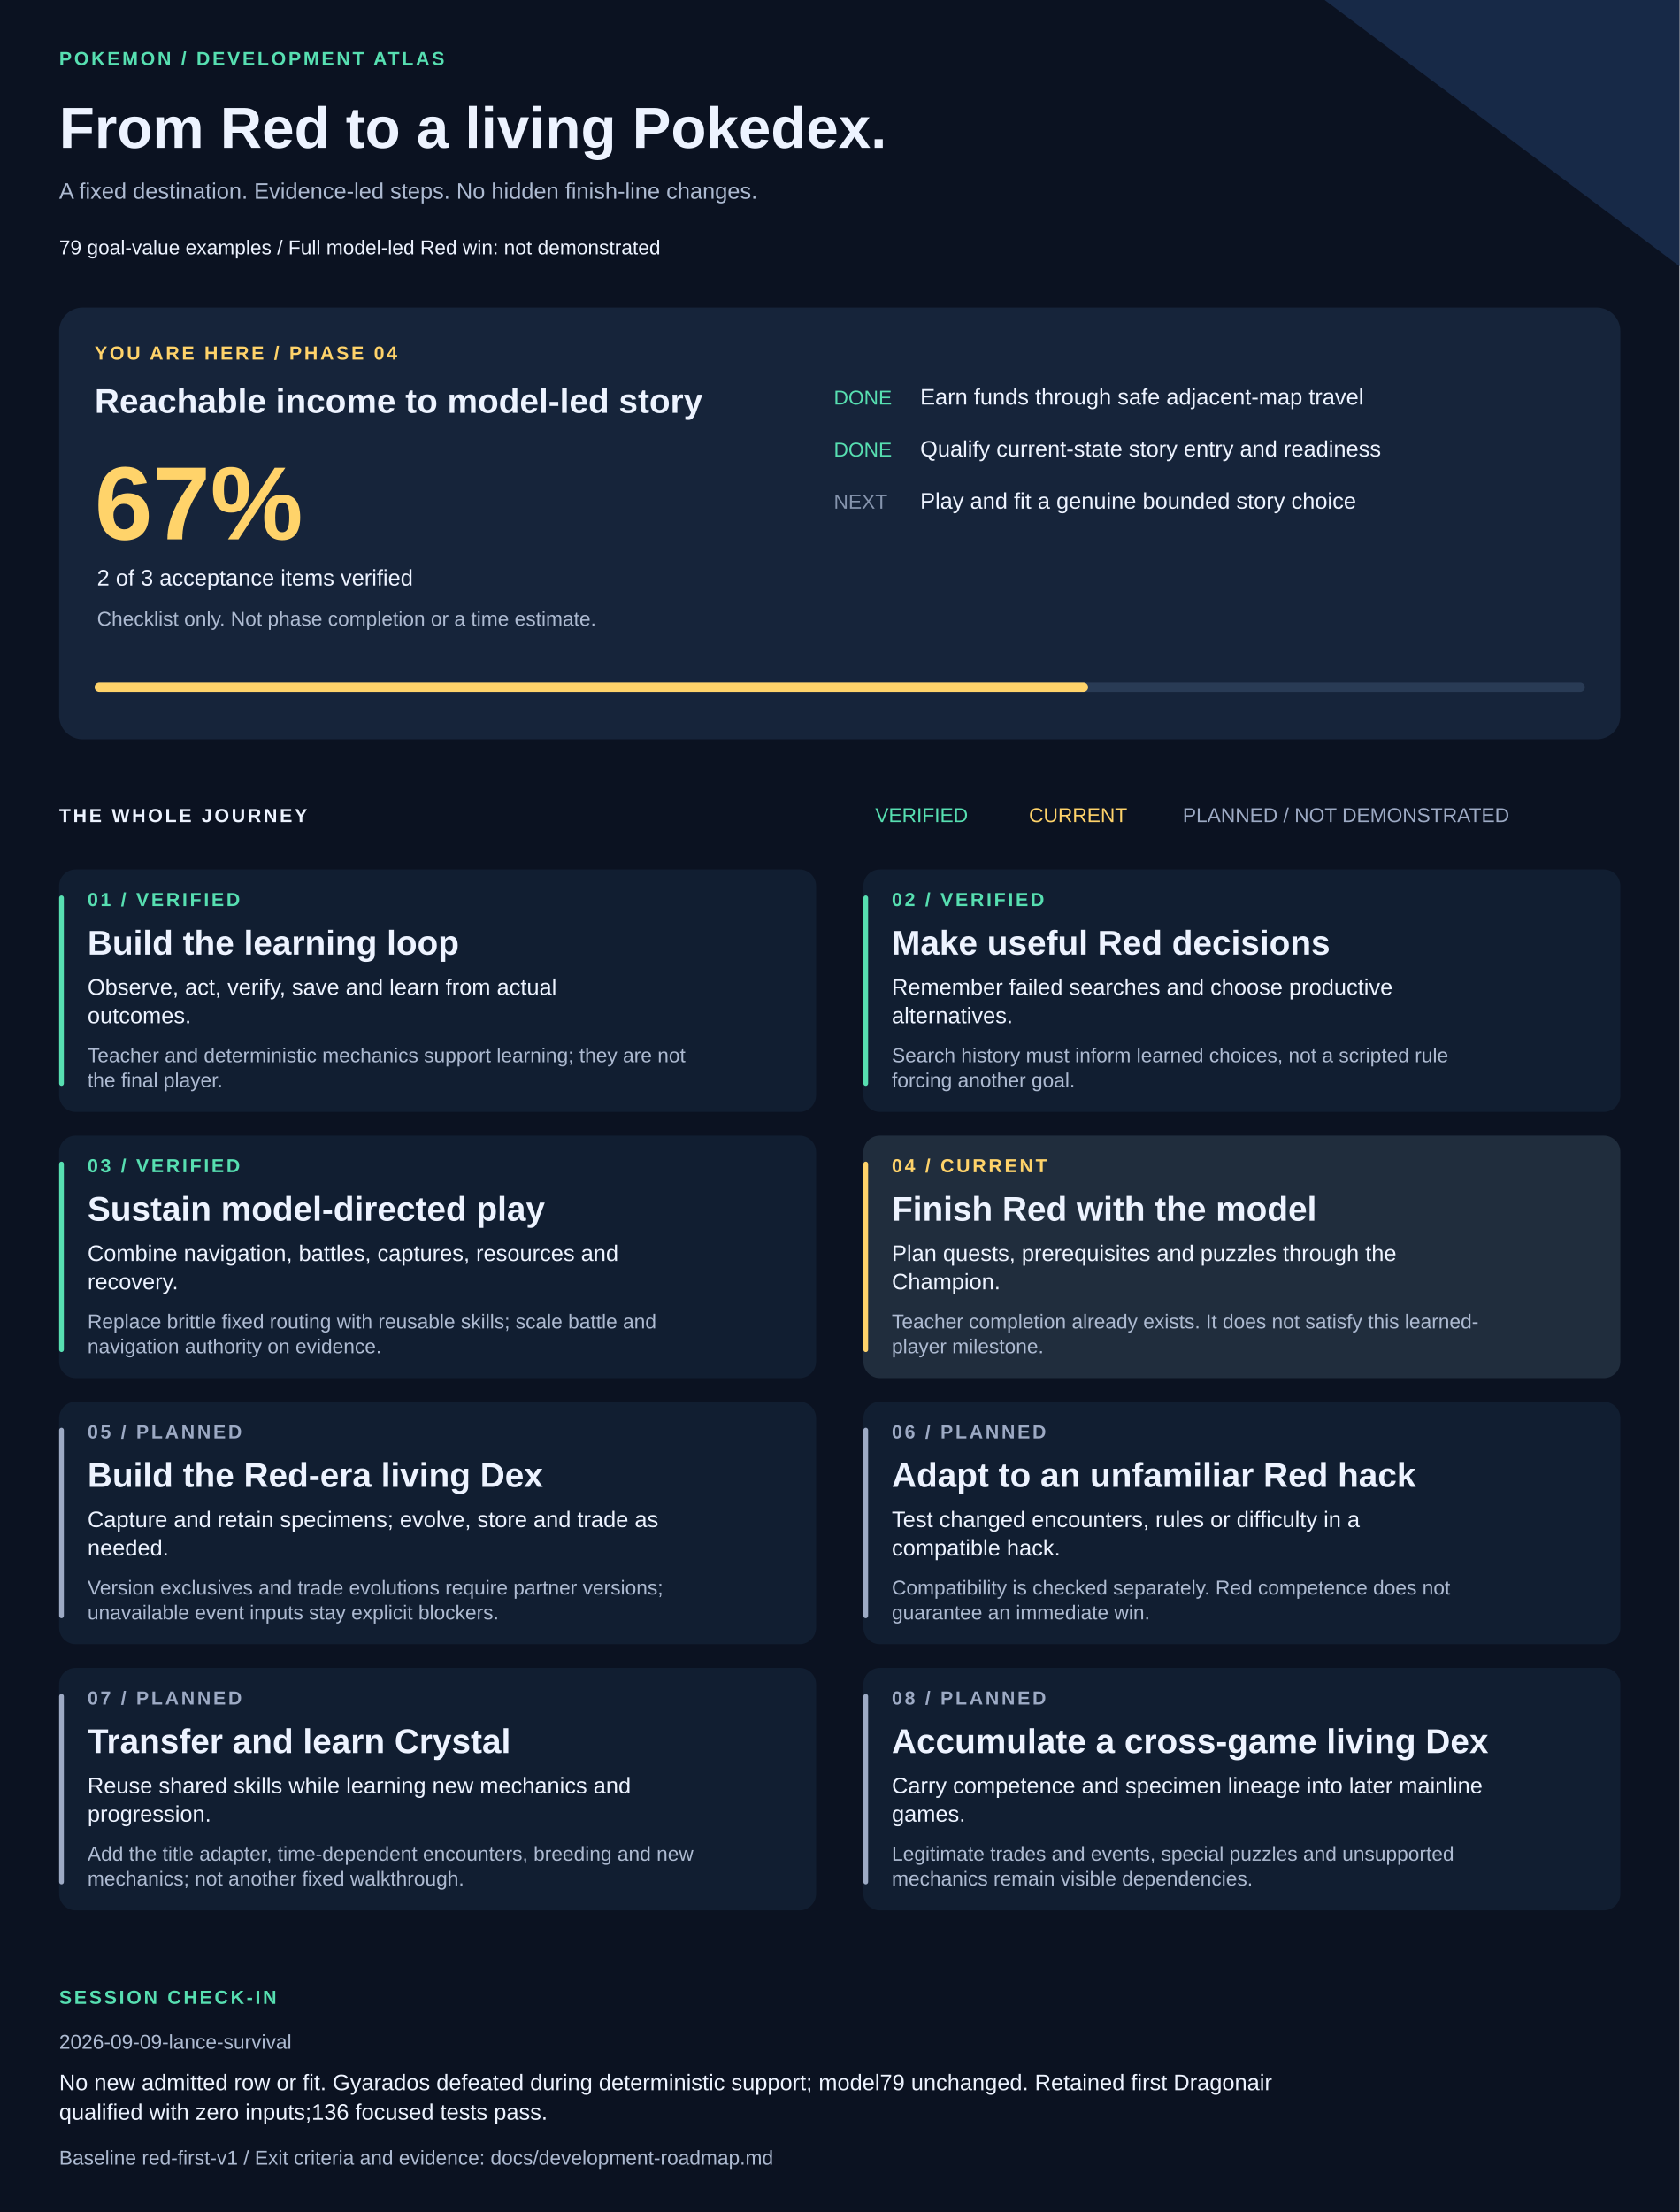
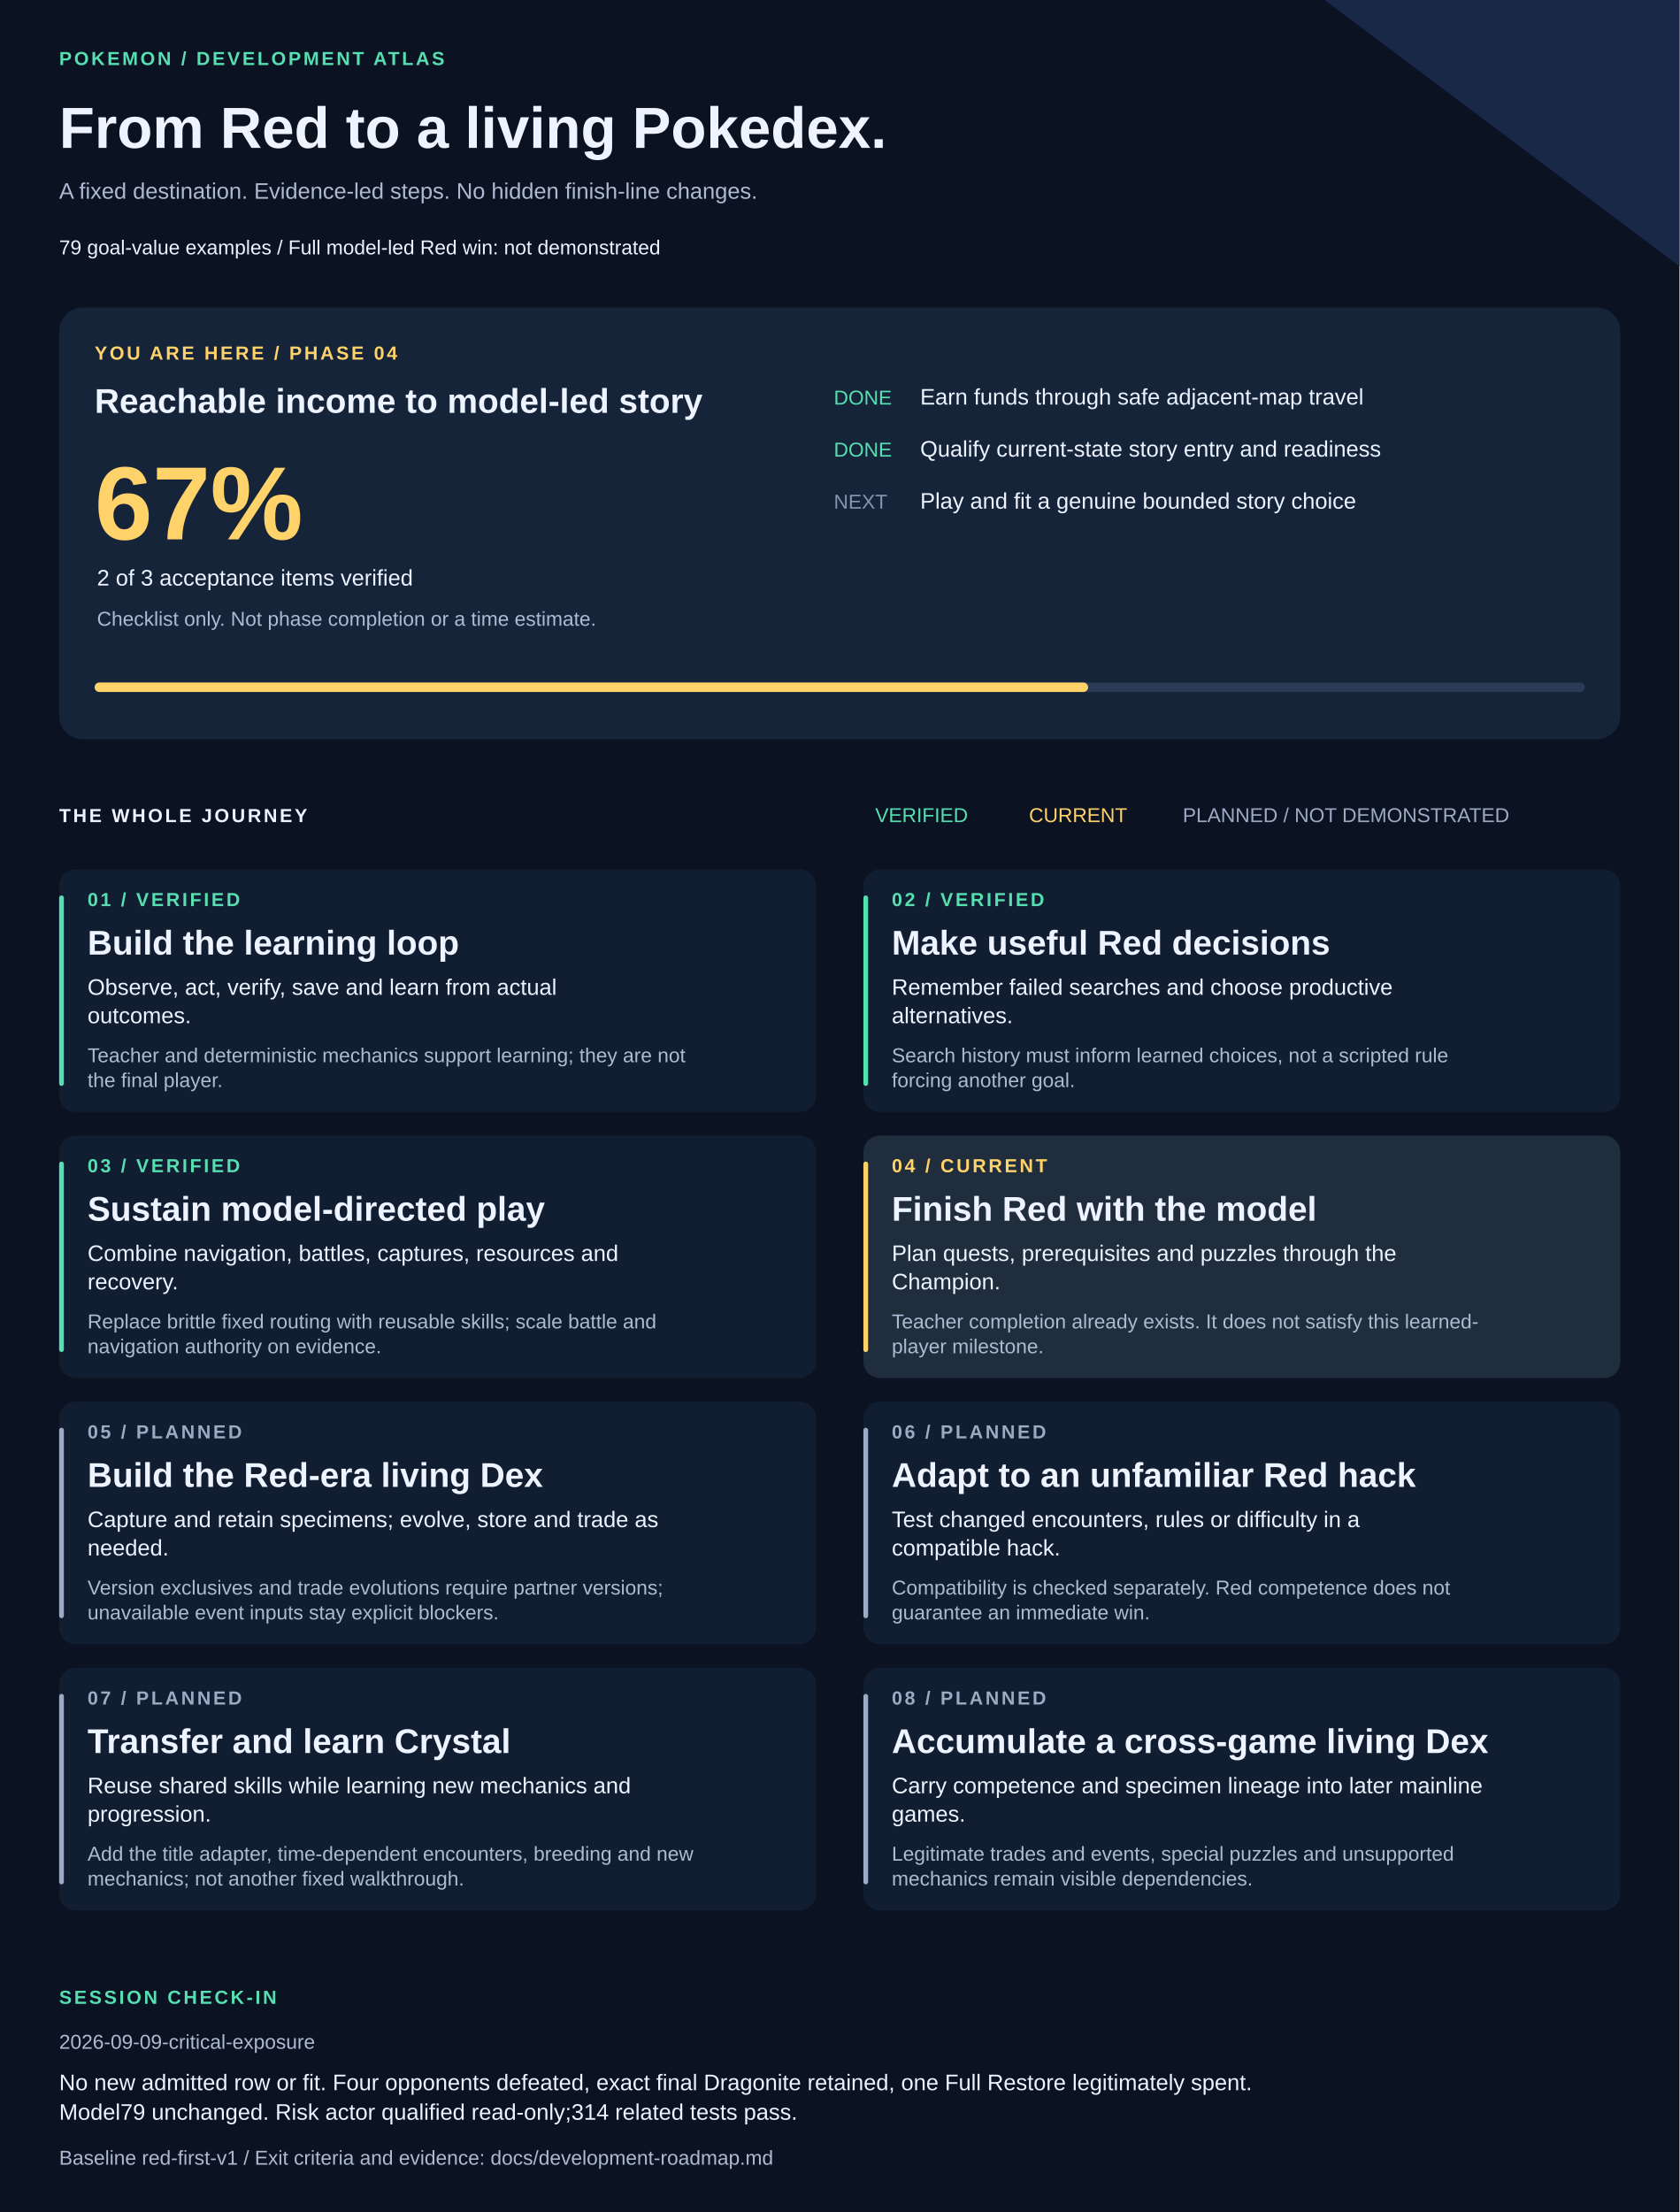
<svg xmlns="http://www.w3.org/2000/svg" width="1420" height="1870" viewBox="0 0 1420 1870" role="img" aria-labelledby="title description">
  <style>text{font-family:Arial,Helvetica,sans-serif;fill:#edf3ff}.muted{fill:#adbad1}.eyebrow{font-size:16px;letter-spacing:2px;font-weight:bold}.heading{font-size:29px;font-weight:bold}.body{font-size:19px}.small{font-size:17px}</style>
  <rect width="1420" height="1870" fill="#0b1221" />
  <path d="M1120 0H1420V225Z" fill="#172947" />
  <text x="50" y="55" class="eyebrow" style="fill:#57dfb1">POKEMON / DEVELOPMENT ATLAS</text>
  <text x="50" y="125" style="font-size:49px;font-weight:bold">From Red to a living Pokedex.</text>
  <text x="50" y="168" class="body muted">A fixed destination. Evidence-led steps. No hidden finish-line changes.</text>
  <text x="50" y="215" class="small">79 goal-value examples  /  Full model-led Red win: not demonstrated</text>
  <rect x="50" y="260" width="1320" height="365" rx="20" fill="#16243a" />
  <text x="80" y="304" class="eyebrow" style="fill:#ffd36a">YOU ARE HERE / PHASE 04</text>
  <text x="80" y="349" class="heading">Reachable income to model-led story</text>
  <text x="80" y="456" style="font-size:88px;font-weight:bold;fill:#ffd36a">67%</text>
  <text x="82" y="495" class="body">2 of 3 acceptance items verified</text>
  <text x="82" y="529" class="small muted">Checklist only. Not phase completion or a time estimate.</text>
  <text x="705" y="342" class="small" style="fill:#57dfb1">DONE</text>
  <text x="778" y="342" class="body">Earn funds through safe adjacent-map travel</text>
  <text x="705" y="386" class="small" style="fill:#57dfb1">DONE</text>
  <text x="778" y="386" class="body">Qualify current-state story entry and readiness</text>
  <text x="705" y="430" class="small" style="fill:#8594ad">NEXT</text>
  <text x="778" y="430" class="body">Play and fit a genuine bounded story choice</text>
  <rect x="80" y="577" width="1260" height="8" rx="4" fill="#293b55" />
  <rect x="80" y="577" width="840" height="8" rx="4" fill="#ffd36a" />
  <text x="50" y="695" class="eyebrow">THE WHOLE JOURNEY</text>
  <text x="740" y="695" class="small" style="fill:#57dfb1">VERIFIED</text>
  <text x="870" y="695" class="small" style="fill:#ffd36a">CURRENT</text>
  <text x="1000" y="695" class="small" style="fill:#9daac4">PLANNED / NOT DEMONSTRATED</text>
  <rect x="50" y="735" width="640" height="205" rx="14" fill="#111e31" />
  <rect x="50" y="757" width="4" height="161" rx="2" fill="#57dfb1" />
  <text x="74" y="766" class="eyebrow" style="fill:#57dfb1">01 / VERIFIED</text>
  <text x="74" y="807" class="heading">Build the learning loop</text>
  <text x="74" y="841" class="body">Observe, act, verify, save and learn from actual</text>
  <text x="74" y="865" class="body">outcomes.</text>
  <text x="74" y="898" class="small muted">Teacher and deterministic mechanics support learning; they are not</text>
  <text x="74" y="919" class="small muted">the final player.</text>
  <rect x="730" y="735" width="640" height="205" rx="14" fill="#111e31" />
  <rect x="730" y="757" width="4" height="161" rx="2" fill="#57dfb1" />
  <text x="754" y="766" class="eyebrow" style="fill:#57dfb1">02 / VERIFIED</text>
  <text x="754" y="807" class="heading">Make useful Red decisions</text>
  <text x="754" y="841" class="body">Remember failed searches and choose productive</text>
  <text x="754" y="865" class="body">alternatives.</text>
  <text x="754" y="898" class="small muted">Search history must inform learned choices, not a scripted rule</text>
  <text x="754" y="919" class="small muted">forcing another goal.</text>
  <rect x="50" y="960" width="640" height="205" rx="14" fill="#111e31" />
  <rect x="50" y="982" width="4" height="161" rx="2" fill="#57dfb1" />
  <text x="74" y="991" class="eyebrow" style="fill:#57dfb1">03 / VERIFIED</text>
  <text x="74" y="1032" class="heading">Sustain model-directed play</text>
  <text x="74" y="1066" class="body">Combine navigation, battles, captures, resources and</text>
  <text x="74" y="1090" class="body">recovery.</text>
  <text x="74" y="1123" class="small muted">Replace brittle fixed routing with reusable skills; scale battle and</text>
  <text x="74" y="1144" class="small muted">navigation authority on evidence.</text>
  <rect x="730" y="960" width="640" height="205" rx="14" fill="#202d3d" />
  <rect x="730" y="982" width="4" height="161" rx="2" fill="#ffd36a" />
  <text x="754" y="991" class="eyebrow" style="fill:#ffd36a">04 / CURRENT</text>
  <text x="754" y="1032" class="heading">Finish Red with the model</text>
  <text x="754" y="1066" class="body">Plan quests, prerequisites and puzzles through the</text>
  <text x="754" y="1090" class="body">Champion.</text>
  <text x="754" y="1123" class="small muted">Teacher completion already exists. It does not satisfy this learned-</text>
  <text x="754" y="1144" class="small muted">player milestone.</text>
  <rect x="50" y="1185" width="640" height="205" rx="14" fill="#111e31" />
  <rect x="50" y="1207" width="4" height="161" rx="2" fill="#9daac4" />
  <text x="74" y="1216" class="eyebrow" style="fill:#9daac4">05 / PLANNED</text>
  <text x="74" y="1257" class="heading">Build the Red-era living Dex</text>
  <text x="74" y="1291" class="body">Capture and retain specimens; evolve, store and trade as</text>
  <text x="74" y="1315" class="body">needed.</text>
  <text x="74" y="1348" class="small muted">Version exclusives and trade evolutions require partner versions;</text>
  <text x="74" y="1369" class="small muted">unavailable event inputs stay explicit blockers.</text>
  <rect x="730" y="1185" width="640" height="205" rx="14" fill="#111e31" />
  <rect x="730" y="1207" width="4" height="161" rx="2" fill="#9daac4" />
  <text x="754" y="1216" class="eyebrow" style="fill:#9daac4">06 / PLANNED</text>
  <text x="754" y="1257" class="heading">Adapt to an unfamiliar Red hack</text>
  <text x="754" y="1291" class="body">Test changed encounters, rules or difficulty in a</text>
  <text x="754" y="1315" class="body">compatible hack.</text>
  <text x="754" y="1348" class="small muted">Compatibility is checked separately. Red competence does not</text>
  <text x="754" y="1369" class="small muted">guarantee an immediate win.</text>
  <rect x="50" y="1410" width="640" height="205" rx="14" fill="#111e31" />
  <rect x="50" y="1432" width="4" height="161" rx="2" fill="#9daac4" />
  <text x="74" y="1441" class="eyebrow" style="fill:#9daac4">07 / PLANNED</text>
  <text x="74" y="1482" class="heading">Transfer and learn Crystal</text>
  <text x="74" y="1516" class="body">Reuse shared skills while learning new mechanics and</text>
  <text x="74" y="1540" class="body">progression.</text>
  <text x="74" y="1573" class="small muted">Add the title adapter, time-dependent encounters, breeding and new</text>
  <text x="74" y="1594" class="small muted">mechanics; not another fixed walkthrough.</text>
  <rect x="730" y="1410" width="640" height="205" rx="14" fill="#111e31" />
  <rect x="730" y="1432" width="4" height="161" rx="2" fill="#9daac4" />
  <text x="754" y="1441" class="eyebrow" style="fill:#9daac4">08 / PLANNED</text>
  <text x="754" y="1482" class="heading">Accumulate a cross-game living Dex</text>
  <text x="754" y="1516" class="body">Carry competence and specimen lineage into later mainline</text>
  <text x="754" y="1540" class="body">games.</text>
  <text x="754" y="1573" class="small muted">Legitimate trades and events, special puzzles and unsupported</text>
  <text x="754" y="1594" class="small muted">mechanics remain visible dependencies.</text>
  <text x="50" y="1694" class="eyebrow" style="fill:#57dfb1">SESSION CHECK-IN</text>
-   <text x="50" y="1732" class="small muted">2026-09-09-lance-survival</text>
-   <text x="50" y="1767" class="body">No new admitted row or fit. Gyarados defeated during deterministic support; model79 unchanged. Retained first Dragonair</text>
-   <text x="50" y="1792" class="body">qualified with zero inputs;136 focused tests pass.</text>
+   <text x="50" y="1732" class="small muted">2026-09-09-critical-exposure</text>
+   <text x="50" y="1767" class="body">No new admitted row or fit. Four opponents defeated, exact final Dragonite retained, one Full Restore legitimately spent.</text>
+   <text x="50" y="1792" class="body">Model79 unchanged. Risk actor qualified read-only;314 related tests pass.</text>
  <text x="50" y="1830" class="small muted">Baseline red-first-v1 / Exit criteria and evidence: docs/development-roadmap.md</text>
</svg>
